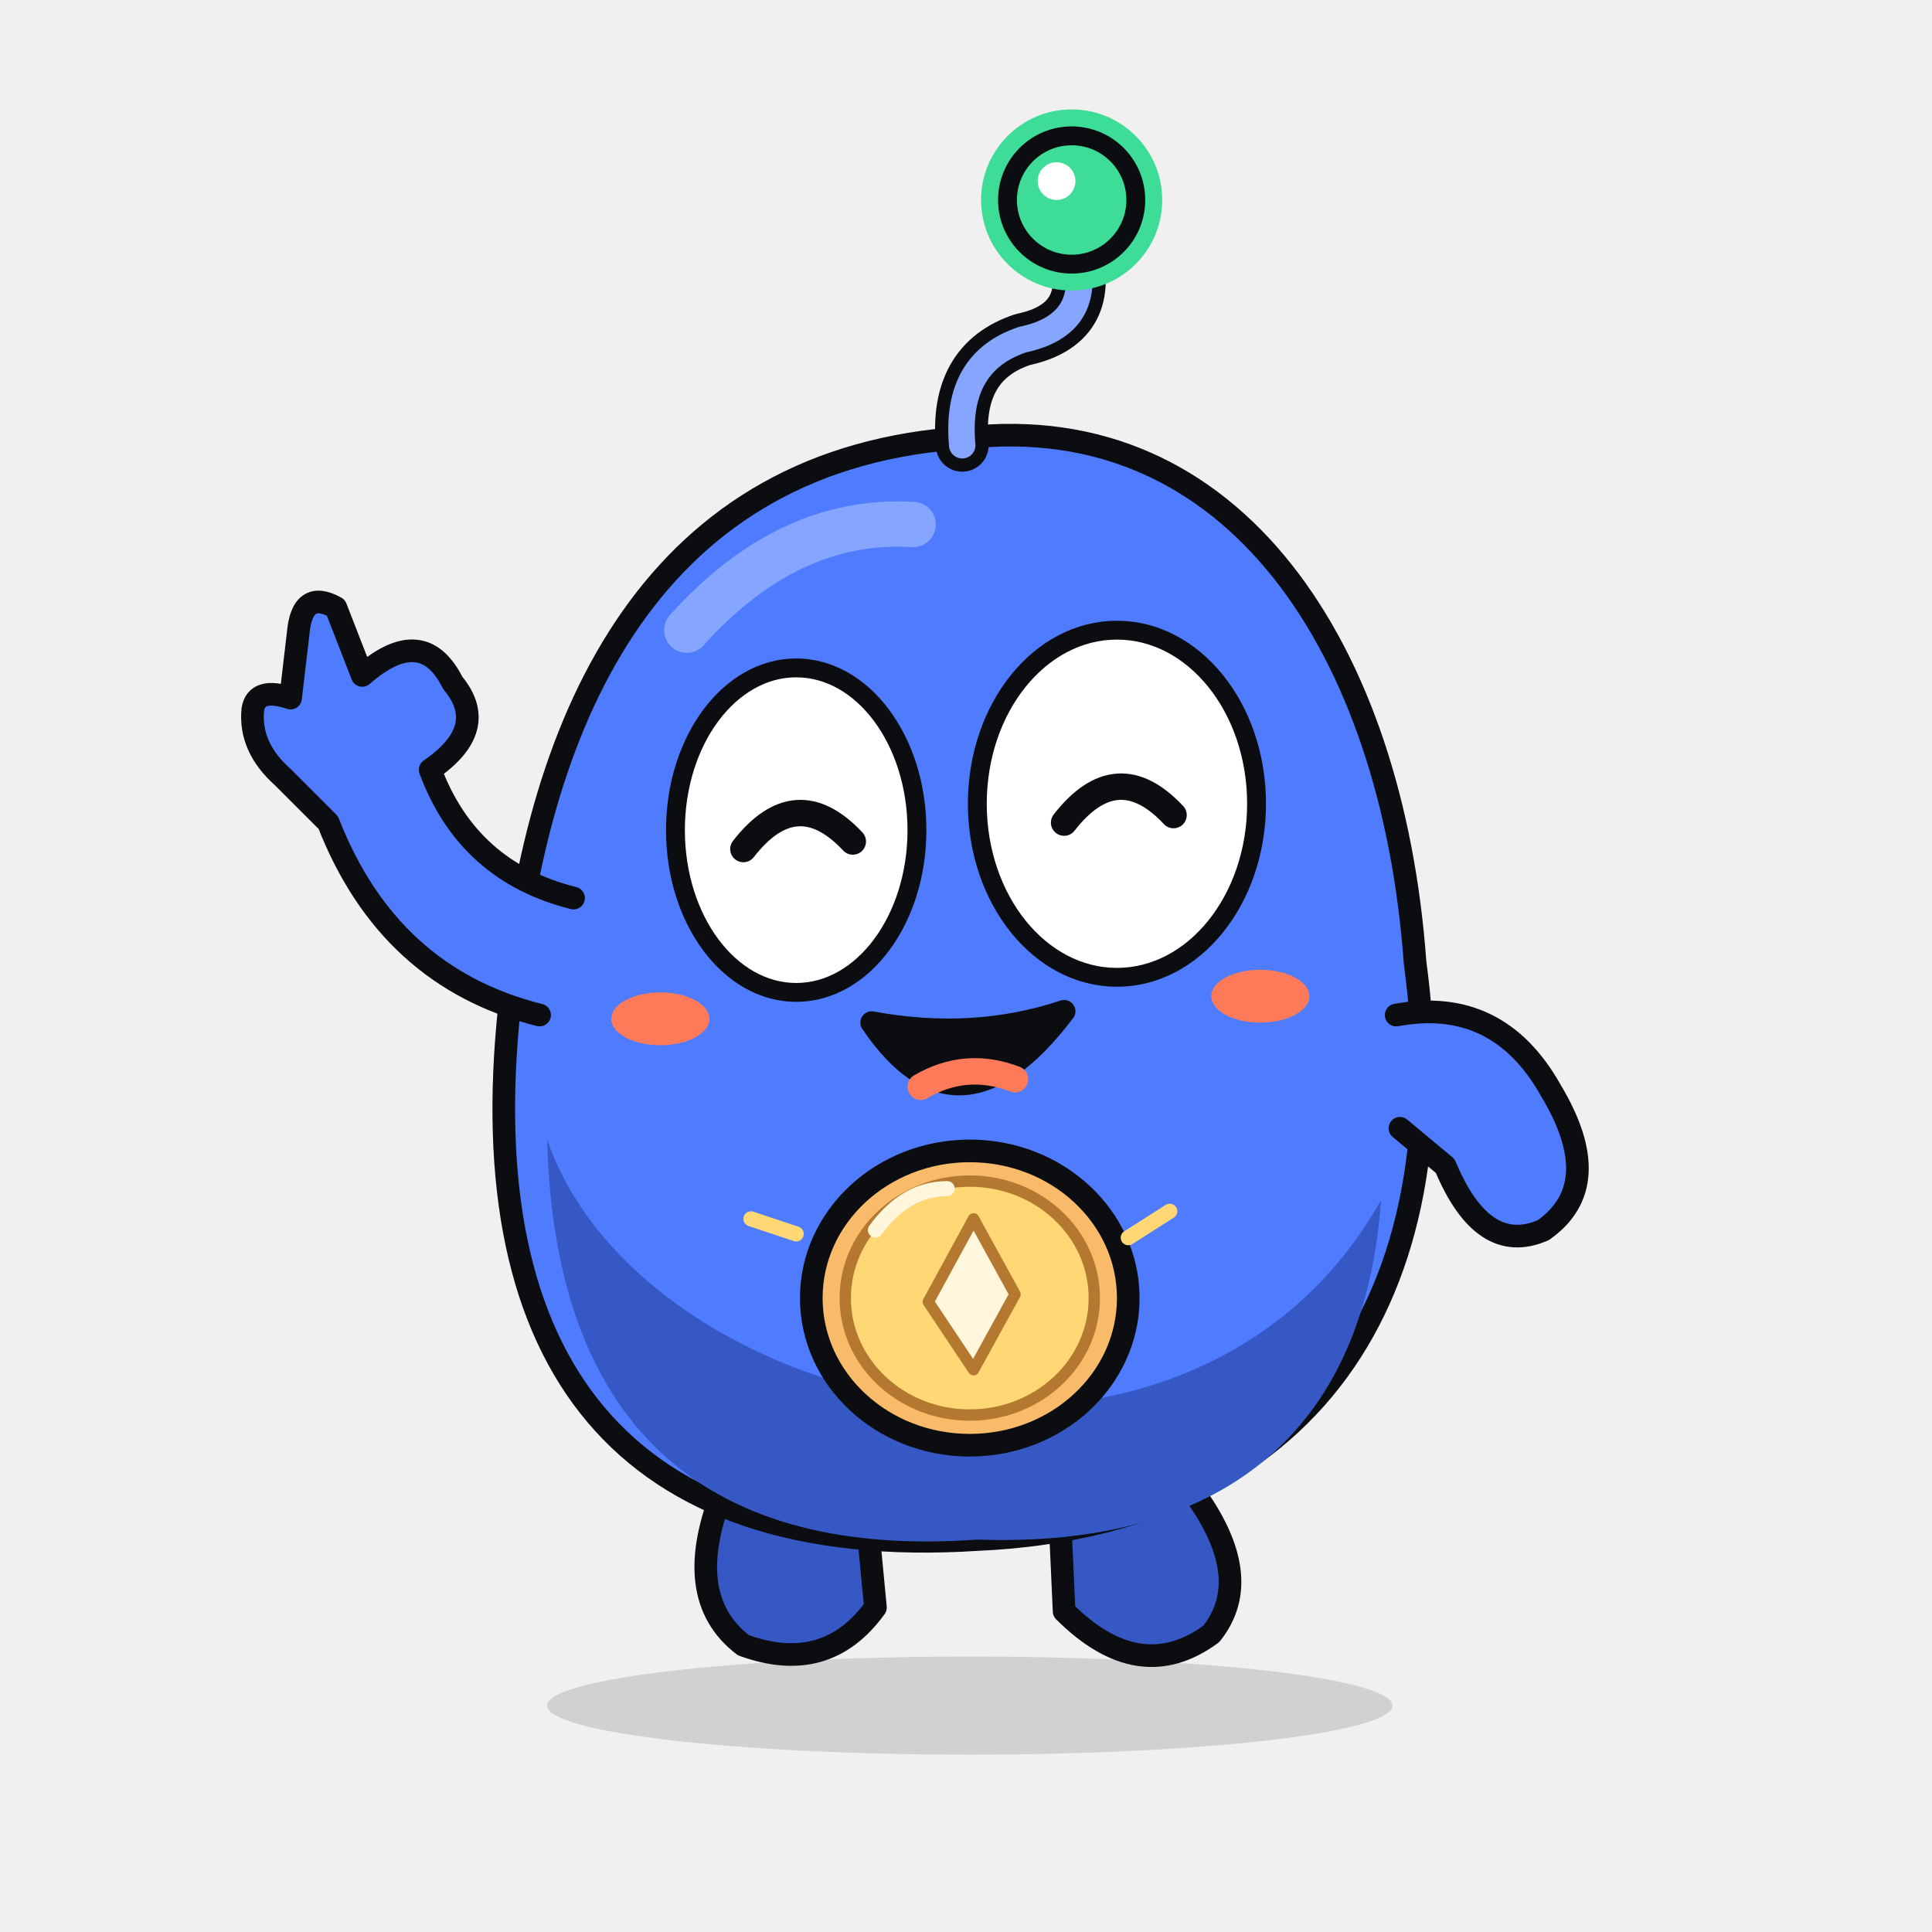
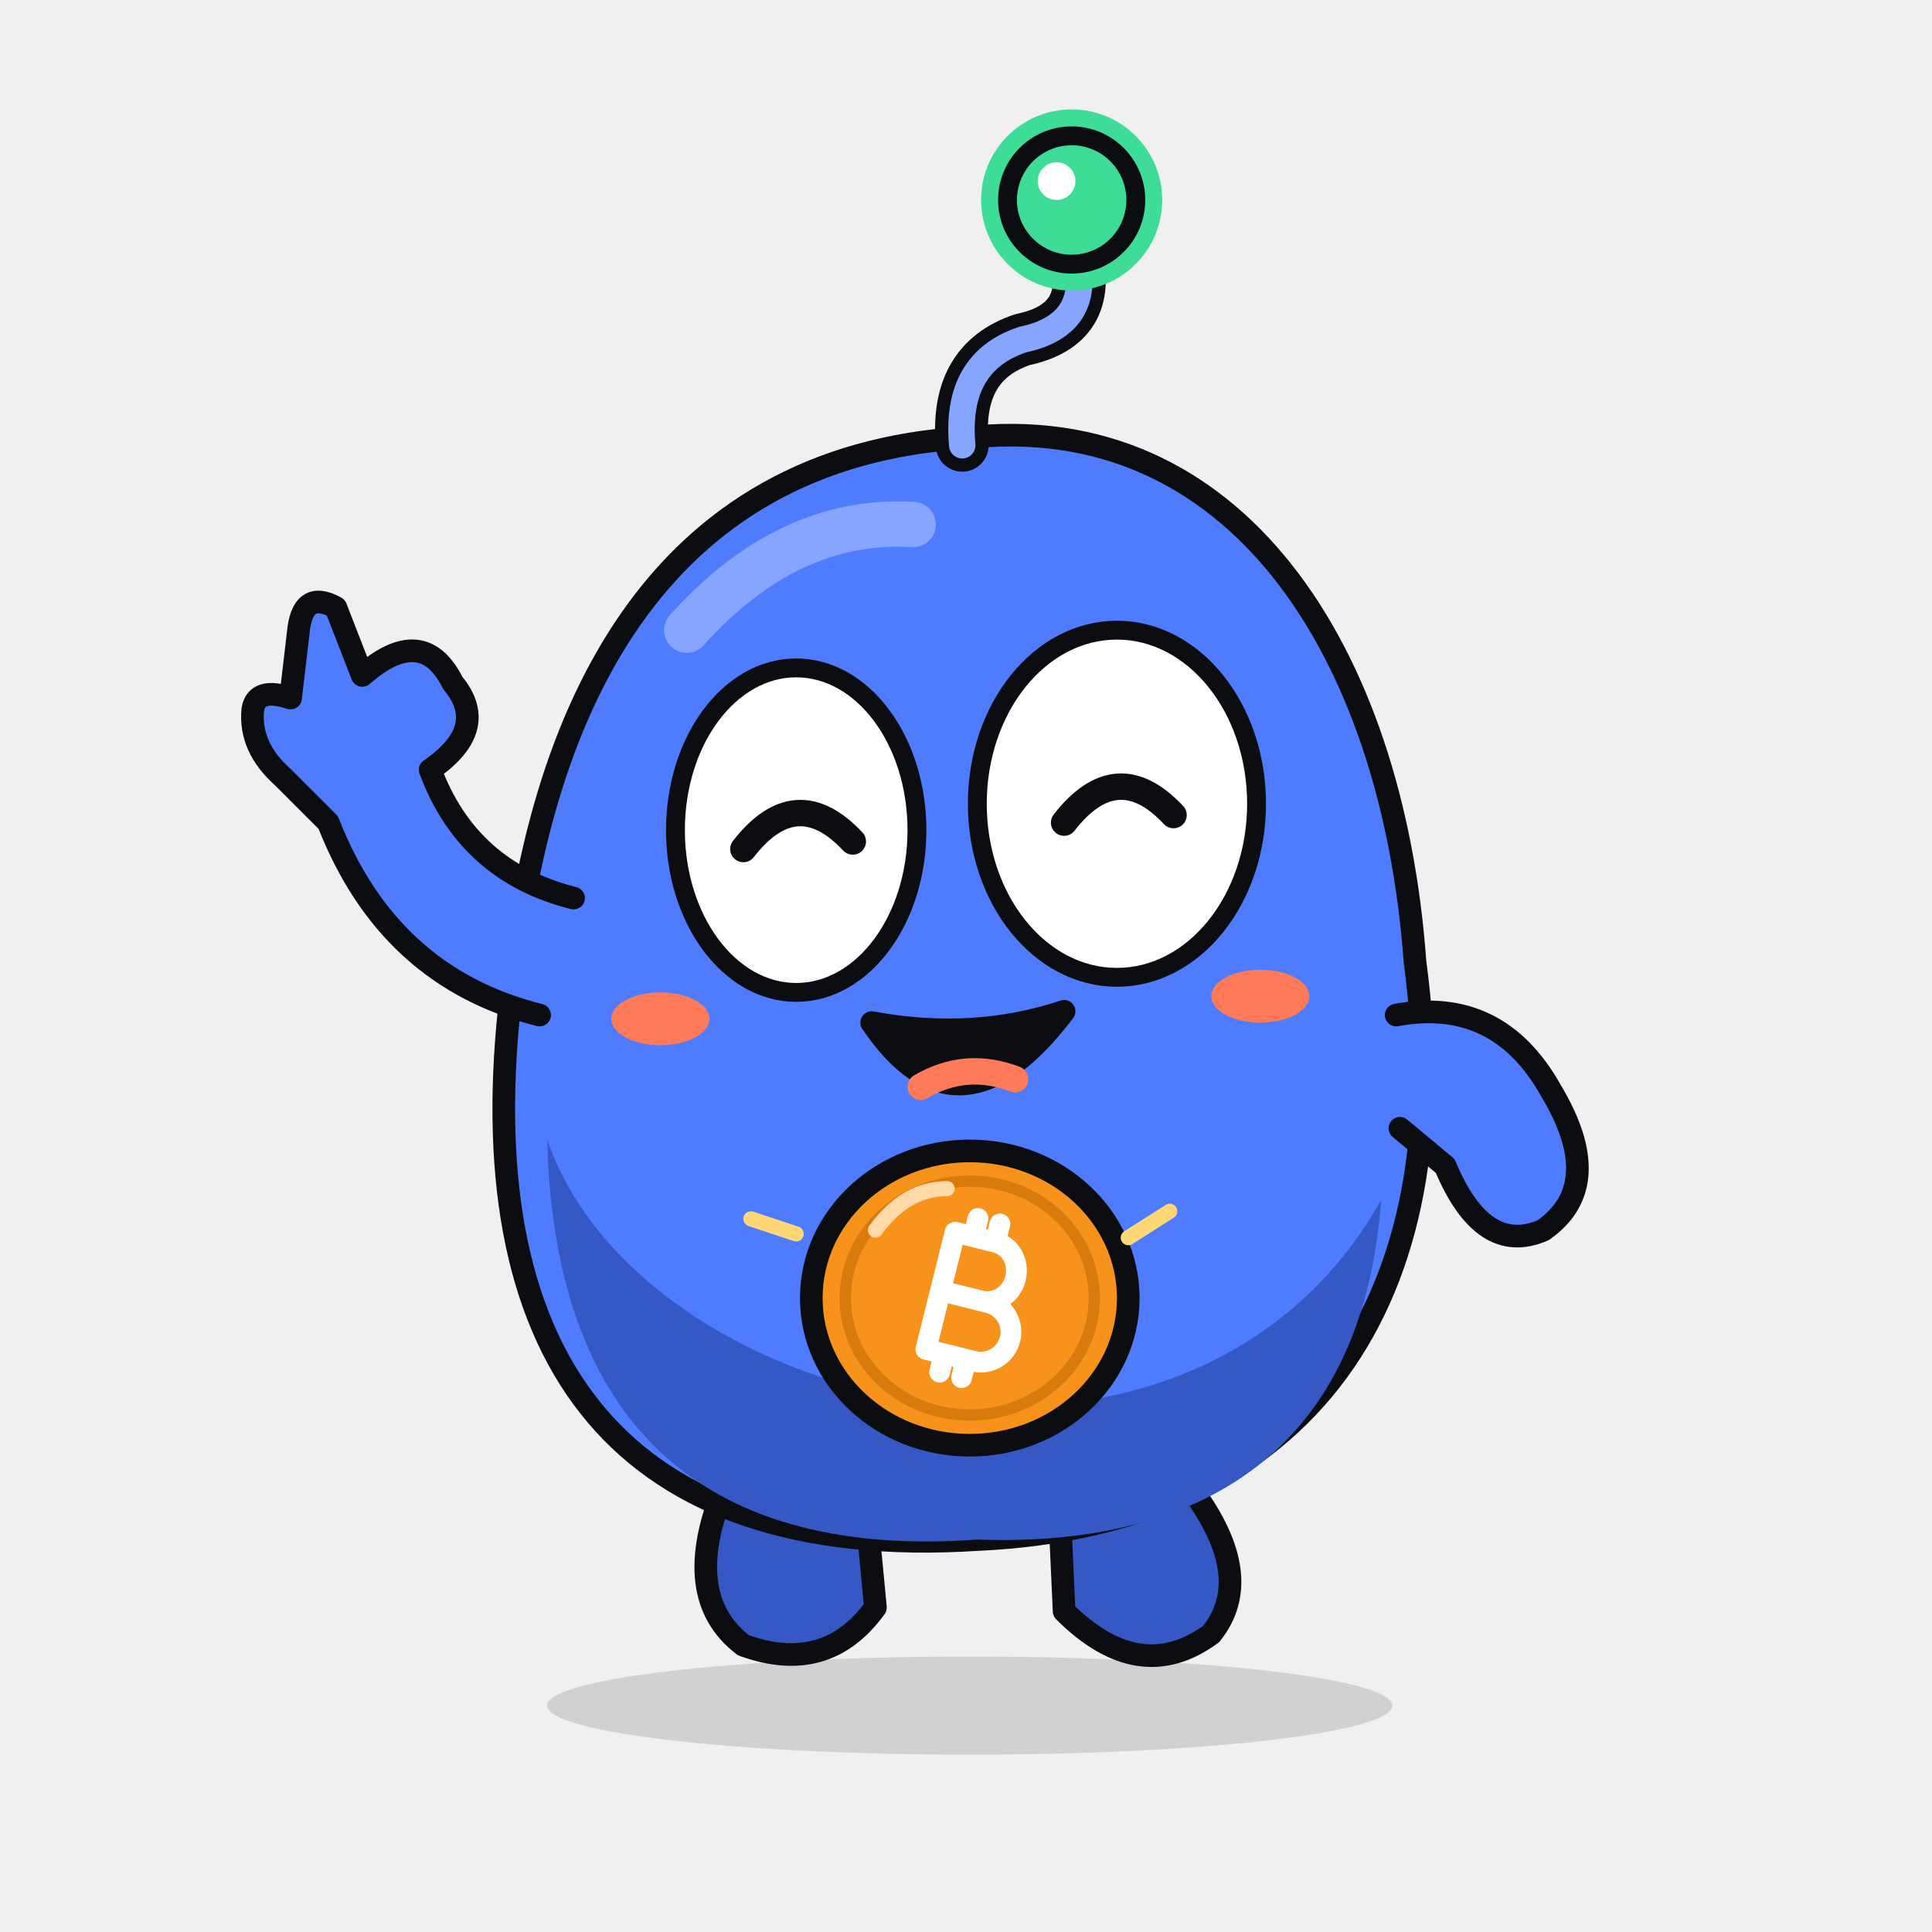
<svg xmlns="http://www.w3.org/2000/svg" viewBox="0 0 512 512" role="img" aria-labelledby="title desc">
  <g id="shadow" opacity=".14">
    <ellipse cx="257" cy="452" rx="112" ry="13" fill="#0b0d10" stroke="none" stroke-width="6" />
  </g>
  <g id="character">
    <g id="legs">
      <g id="leg-left">
        <path d="M192 394 Q180 423 197 436 Q219 444 232 426 L230 405" fill="#3658c5" stroke="#0b0d10" stroke-width="6" stroke-linecap="round" stroke-linejoin="round" />
      </g>
      <g id="leg-right">
        <path d="M281 405 L282 427 Q302 447 321 433 Q333 418 316 395" fill="#3658c5" stroke="#0b0d10" stroke-width="6" stroke-linecap="round" stroke-linejoin="round" />
      </g>
    </g>
    <g id="body">
      <path d="M256 116 C327 108 369 172 375 255 C387 344 347 404 259 408 C165 414 125 361 135 267 C142 188 174 121 256 116 Z" fill="#4f7cff" stroke="#0b0d10" stroke-width="6" stroke-linecap="round" stroke-linejoin="round" />
      <path d="M145 302 C170 375 315 409 366 318 C361 388 314 410 259 408 C190 413 147 381 145 302 Z" fill="#3658c5" stroke="none" stroke-width="0" stroke-linecap="round" stroke-linejoin="round" />
      <path d="M182 167 Q209 137 242 139" fill="none" stroke="#86a5ff" stroke-width="12" stroke-linecap="round" stroke-linejoin="round" />
    </g>
    <g id="antenna">
      <path d="M255 118 Q253 96 271 90 Q290 86 285 67" fill="none" stroke="#0b0d10" stroke-width="14" stroke-linecap="round" stroke-linejoin="round" />
      <path d="M255 118 Q253 96 271 90 Q290 86 285 67" fill="none" stroke="#86a5ff" stroke-width="7" stroke-linecap="round" stroke-linejoin="round" />
    </g>
    <g id="antenna-light">
      <ellipse cx="284" cy="53" rx="24" ry="24" fill="#3ddc97" stroke="none" stroke-width="6" />
      <ellipse cx="284" cy="53" rx="17" ry="17" fill="#3ddc97" stroke="#0b0d10" stroke-width="5" />
      <ellipse cx="280" cy="48" rx="5" ry="5" fill="#ffffff" stroke="none" stroke-width="6" />
    </g>
    <g id="eyes">
      <g id="eye-left">
        <ellipse cx="211" cy="220" rx="32" ry="43" fill="#ffffff" stroke="#0b0d10" stroke-width="5" />
        <path d="M197 225 Q211 207 226 223" fill="none" stroke="#0b0d10" stroke-width="7" stroke-linecap="round" stroke-linejoin="round" />
      </g>
      <g id="eye-right">
        <ellipse cx="296" cy="213" rx="37" ry="46" fill="#ffffff" stroke="#0b0d10" stroke-width="5" />
        <path d="M282 218 Q296 200 311 216" fill="none" stroke="#0b0d10" stroke-width="7" stroke-linecap="round" stroke-linejoin="round" />
      </g>
    </g>
    <g id="cheeks">
      <ellipse cx="175" cy="270" rx="13" ry="7" fill="#ff7a59" stroke="none" stroke-width="6" />
      <ellipse cx="334" cy="264" rx="13" ry="7" fill="#ff7a59" stroke="none" stroke-width="6" />
    </g>
    <g id="mouth">
      <path d="M231 271 Q254 305 282 268 Q258 276 231 271 Z" fill="#0b0d10" stroke="#0b0d10" stroke-width="6" stroke-linecap="round" stroke-linejoin="round" />
      <path d="M244 288 Q256 281 269 286" fill="none" stroke="#ff7a59" stroke-width="7" stroke-linecap="round" stroke-linejoin="round" />
    </g>
    <g id="coin">
-       <ellipse cx="257" cy="344" rx="42" ry="39" fill="#f8bb6a" stroke="#0b0d10" stroke-width="6" />
-       <ellipse cx="257" cy="344" rx="33" ry="31" fill="#ffd875" stroke="#b57830" stroke-width="3" />
-       <path d="M258 323 L269 343 L258 363 L246 345 Z" fill="#fff6db" stroke="#b57830" stroke-width="3" stroke-linecap="round" stroke-linejoin="round" />
-       <path d="M232 326 Q240 315 251 315" fill="none" stroke="#fff6db" stroke-width="4" stroke-linecap="round" stroke-linejoin="round" />
+       <ellipse cx="257" cy="344" rx="42" ry="39" fill="#f7931a" stroke="#0b0d10" stroke-width="6" />
+       <ellipse cx="257" cy="344" rx="33" ry="31" fill="#f7931a" stroke="#d97a0f" stroke-width="3" />
+       <g transform="translate(257 344) rotate(14)">
+         <path d="M-8 -16 L-8 16 M-8 -16 H3 A7.5 8 0 0 1 3 0 H-8 M-8 0 H5 A8 8 0 0 1 5 16 H-8 M-3 -21 V-16 M3 -21 V-16 M-3 16 V21 M3 16 V21" fill="none" stroke="#ffffff" stroke-width="5.5" stroke-linecap="round" stroke-linejoin="round" />
+       </g>
+       <path d="M232 326 Q240 315 251 315" fill="none" stroke="#ffd9a8" stroke-width="4" stroke-linecap="round" stroke-linejoin="round" />
      <path d="M211 327 L199 323 M299 328 L310 321" fill="none" stroke="#ffd875" stroke-width="4" stroke-linecap="round" stroke-linejoin="round" />
    </g>
    <g id="arms">
      <g id="arm-left">
        <path d="M143 269 Q103 259 87 218 L75 206 Q66 198 67 188 Q68 182 77 185 L79 168 Q80 156 89 161 L96 179 Q112 165 120 181 Q130 193 114 204 Q124 231 152 238" fill="#4f7cff" stroke="#0b0d10" stroke-width="6" stroke-linecap="round" stroke-linejoin="round" />
      </g>
      <g id="arm-right">
        <path d="M370 269 Q397 264 411 289 Q426 314 409 326 Q393 333 383 309 L371 299" fill="#4f7cff" stroke="#0b0d10" stroke-width="6" stroke-linecap="round" stroke-linejoin="round" />
      </g>
    </g>
    <g id="props" />
    <g id="effects" />
  </g>
</svg>
